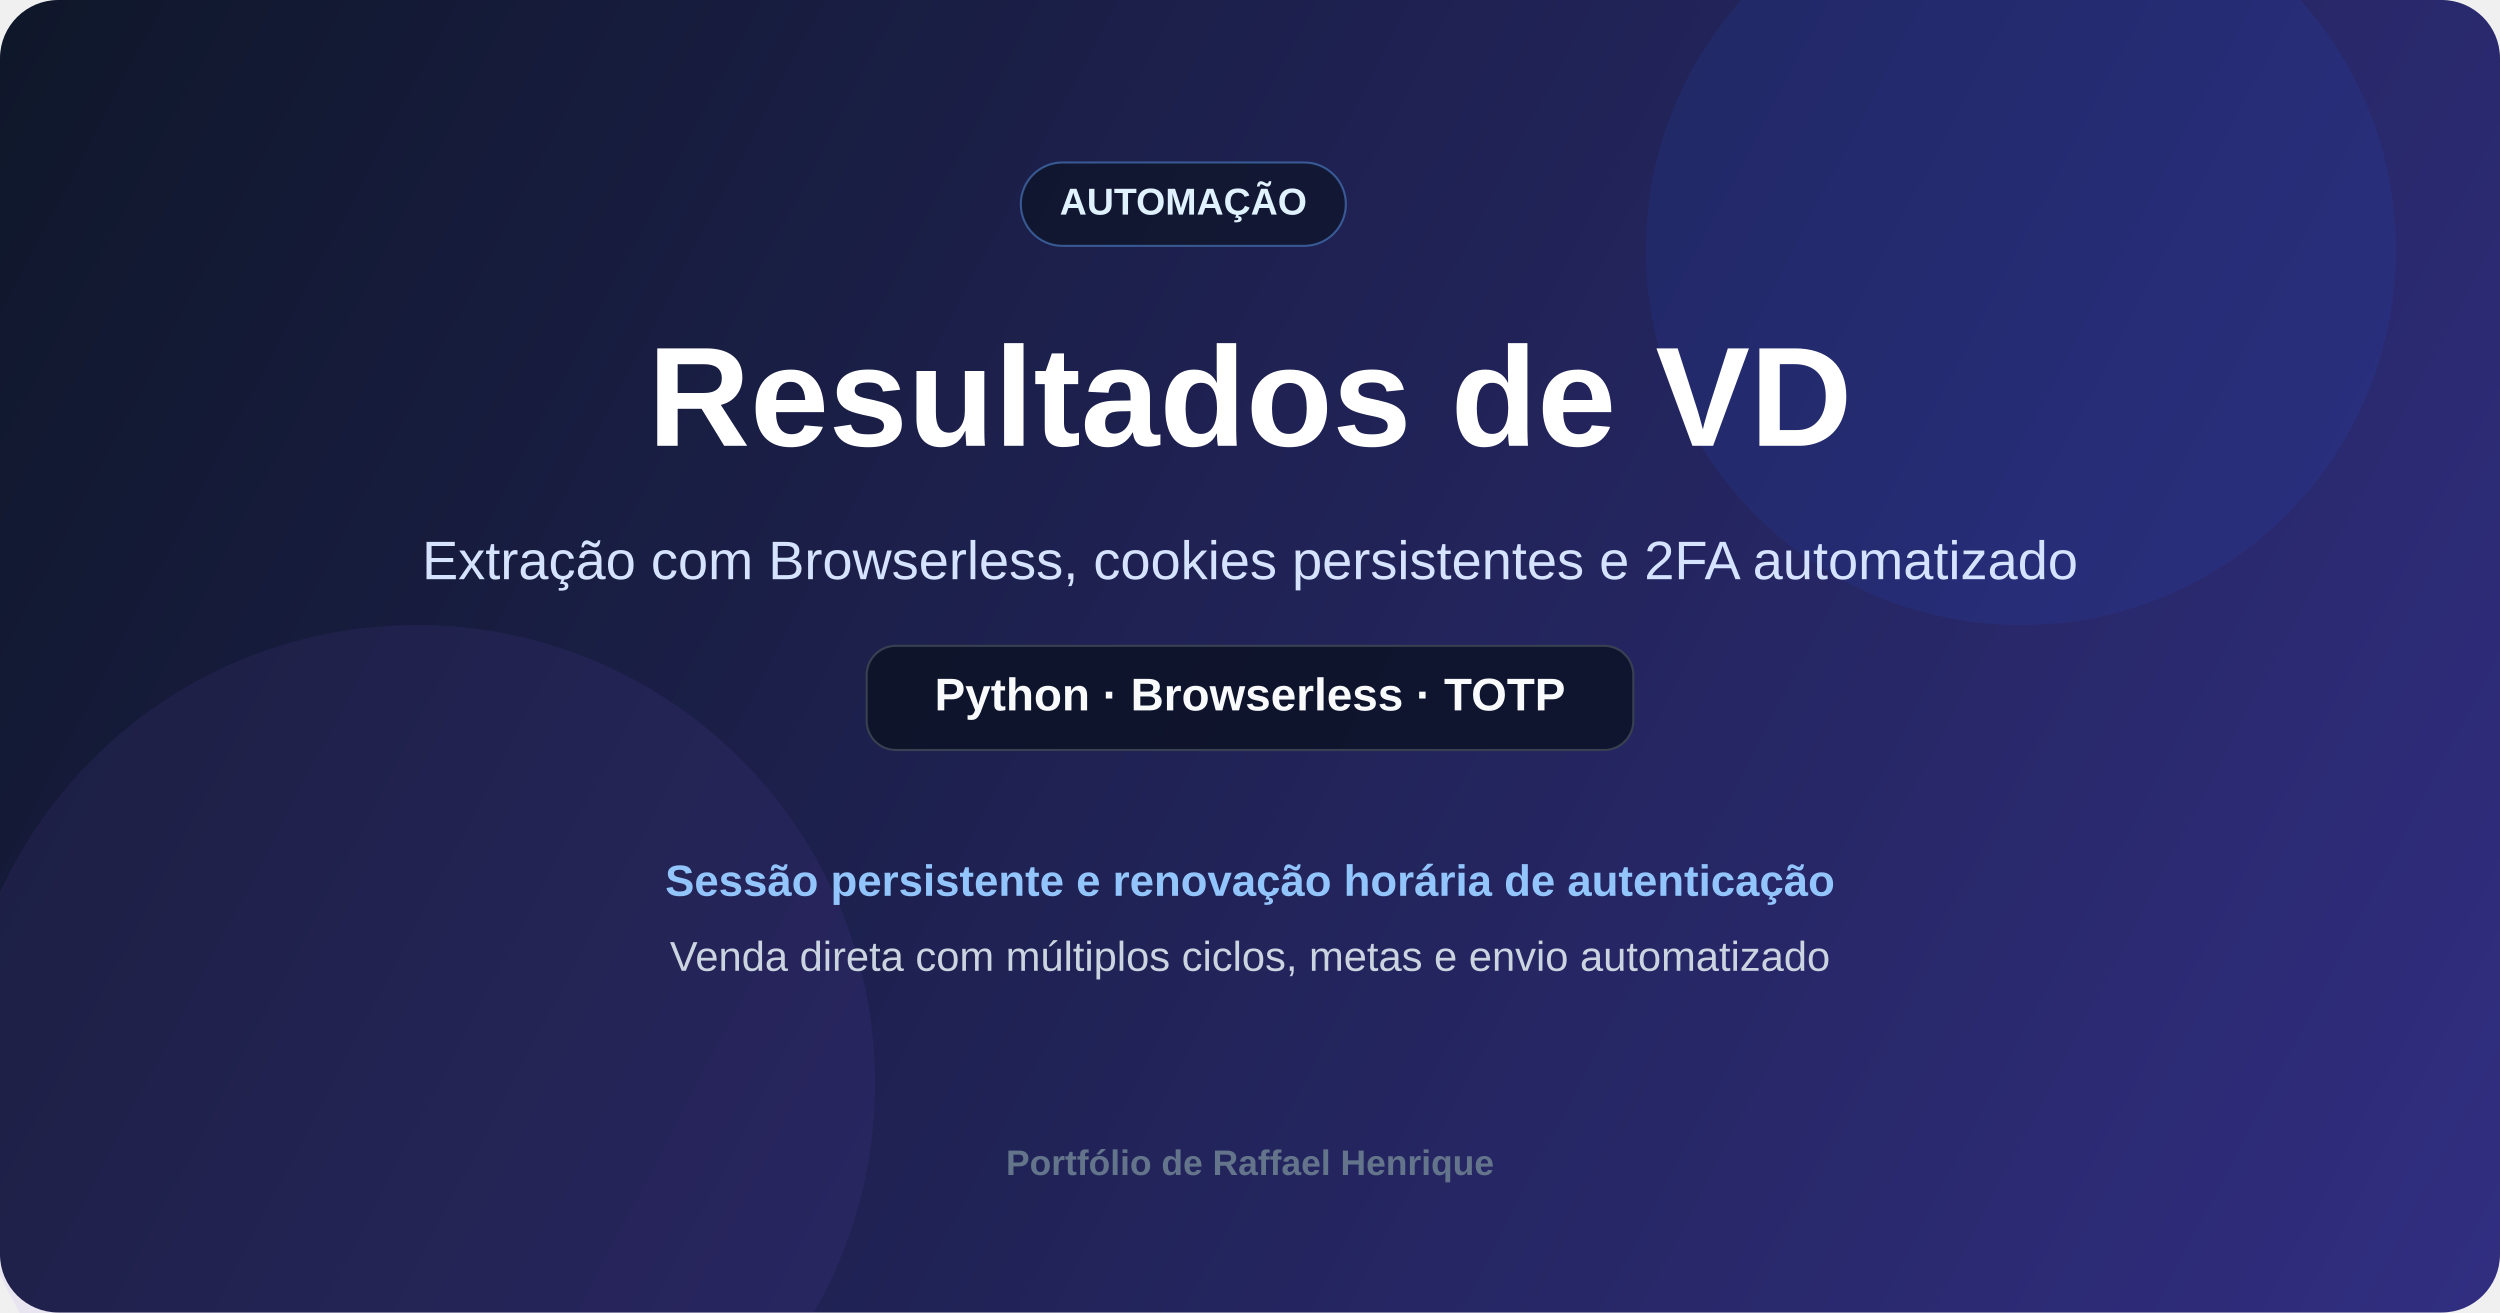
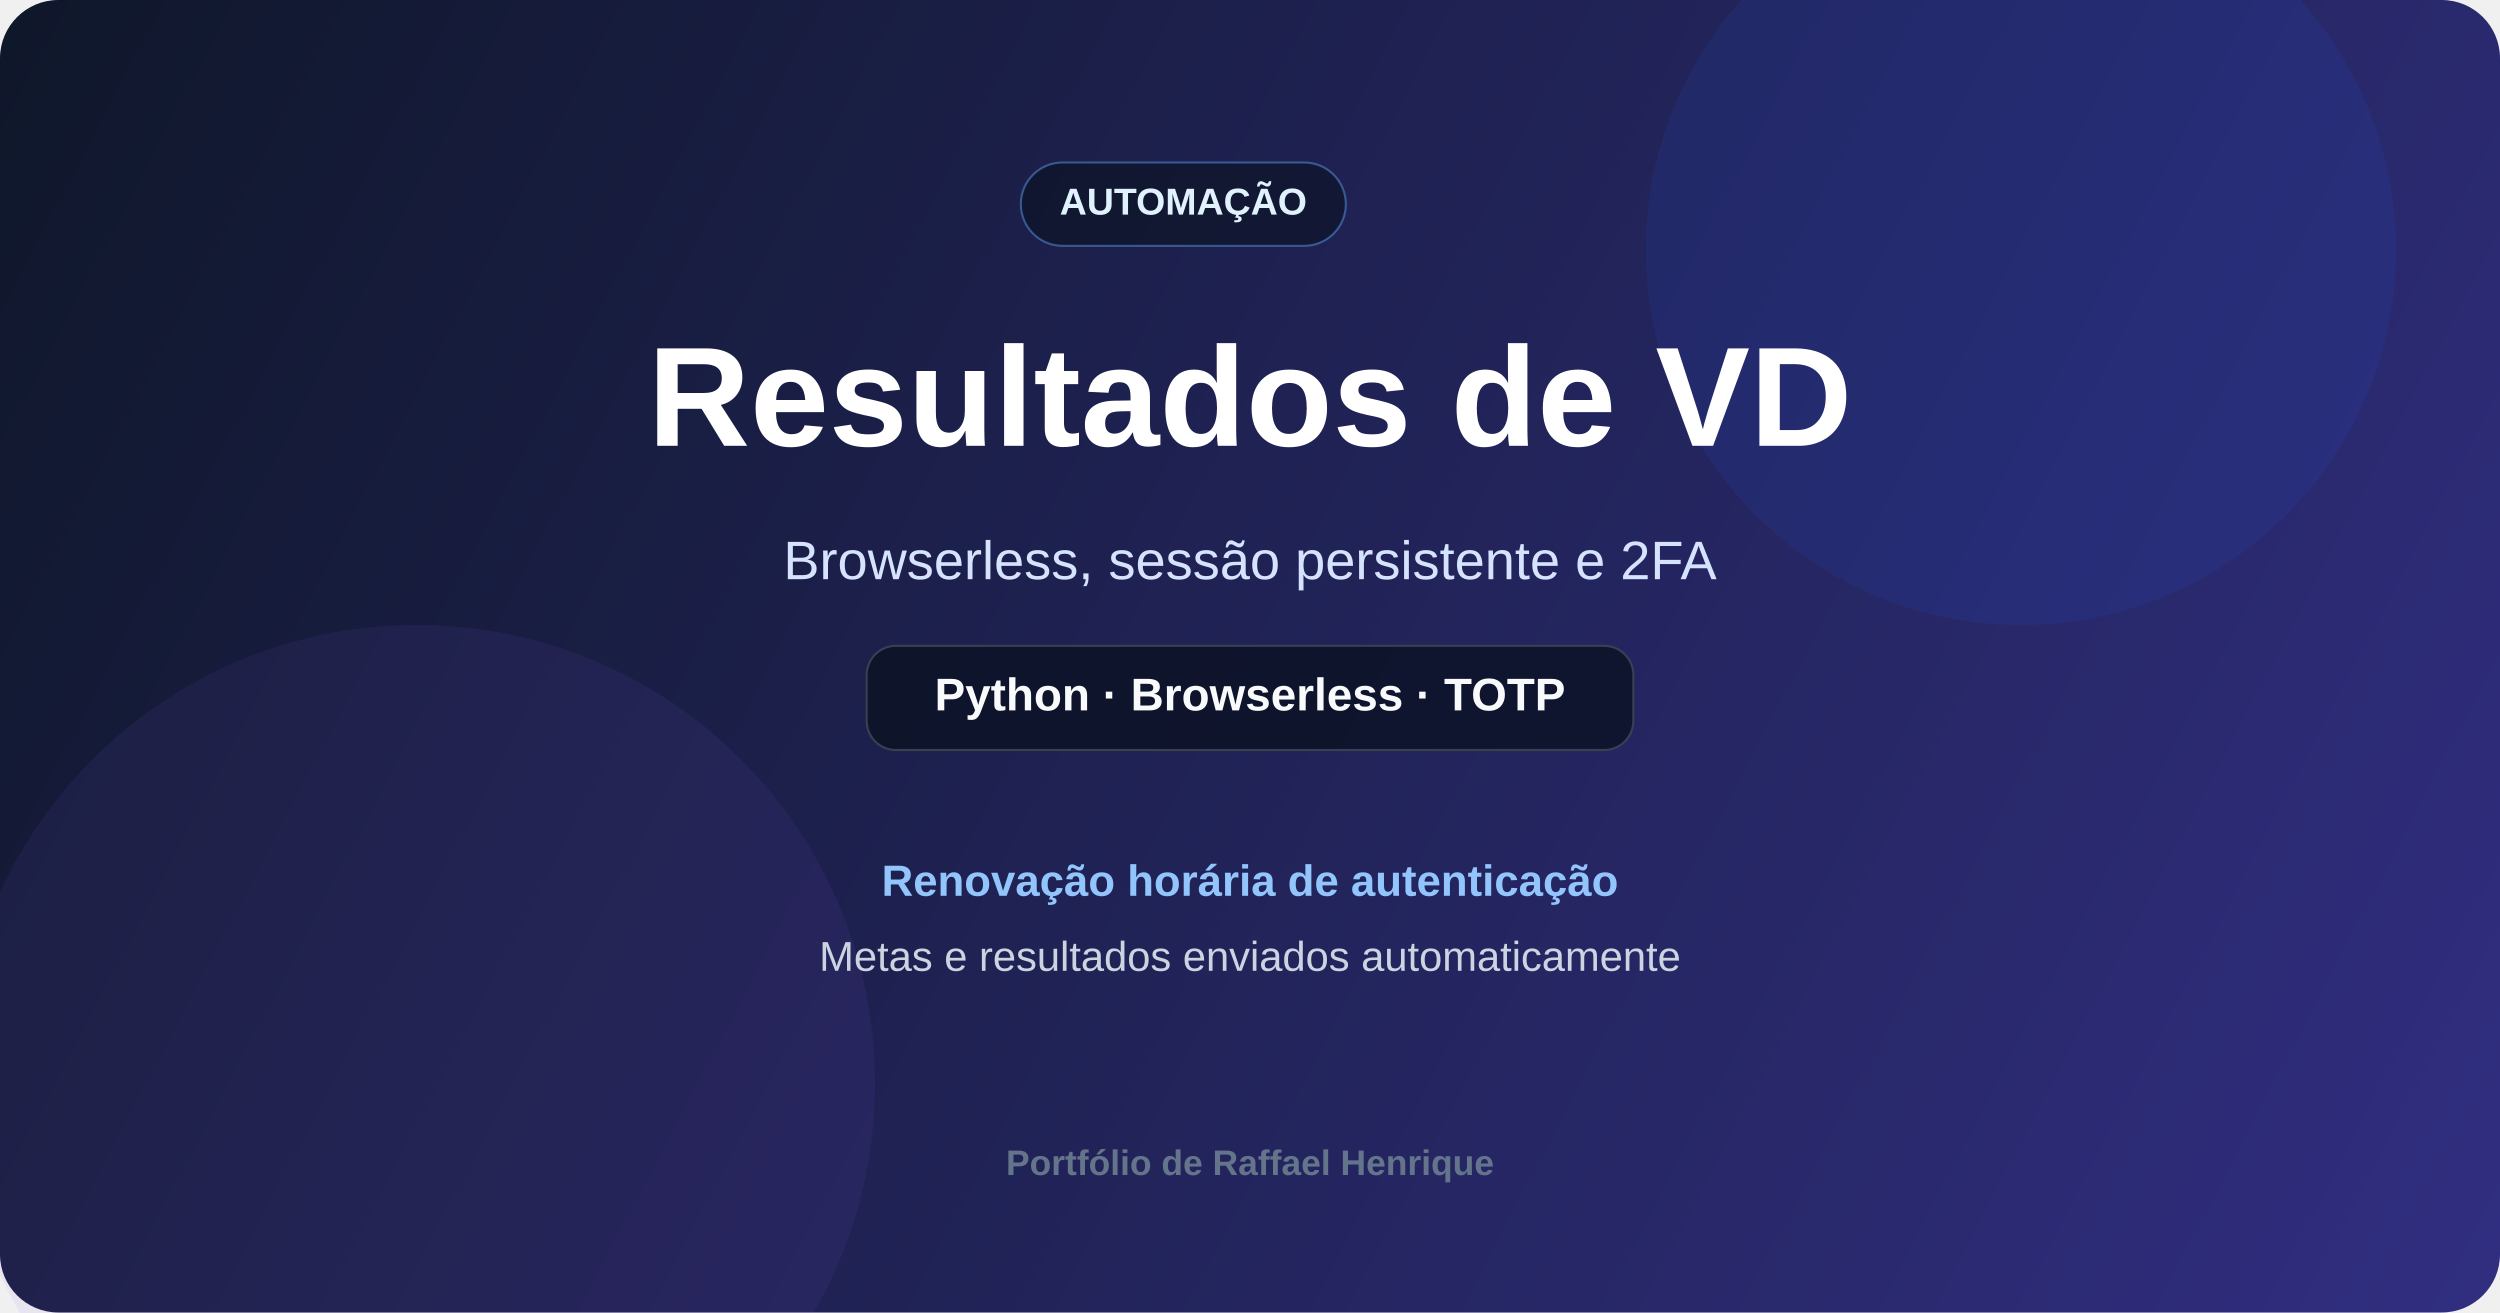
<svg xmlns="http://www.w3.org/2000/svg" width="1200" height="630" viewBox="0 0 1200 630" fill="none">
  <defs>
    <linearGradient id="bg" x1="0" y1="0" x2="1200" y2="630" gradientUnits="userSpaceOnUse">
      <stop stop-color="#0F172A" />
      <stop offset="1" stop-color="#312E81" />
    </linearGradient>
  </defs>
  <rect width="1200" height="630" rx="28" fill="url(#bg)" />
  <circle cx="970" cy="120" r="180" fill="#2563EB" fill-opacity="0.10" />
  <circle cx="200" cy="520" r="220" fill="#8B5CF6" fill-opacity="0.08" />
  <rect x="490" y="78" width="156" height="40" rx="20" fill="#0B1220" fill-opacity="0.60" stroke="#60A5FA" stroke-opacity="0.45" />
  <text x="568" y="103" text-anchor="middle" fill="#E0F2FE" font-family="Segoe UI, Arial, sans-serif" font-size="18" font-weight="700">AUTOMAÇÃO</text>
  <text x="600" y="214" text-anchor="middle" fill="#FFFFFF" font-family="Segoe UI, Arial, sans-serif" font-size="68" font-weight="800">Resultados de VD</text>
-   <text x="600" y="278" text-anchor="middle" fill="#D6E3FF" font-family="Segoe UI, Arial, sans-serif" font-size="26" font-weight="500">Extração com Browserless, cookies persistentes e 2FA automatizado</text>
+   <text x="600" y="278" text-anchor="middle" fill="#D6E3FF" font-family="Segoe UI, Arial, sans-serif" font-size="26" font-weight="500">Browserless, sessão persistente e 2FA</text>
  <rect x="416" y="310" width="368" height="50" rx="14" fill="#0A1020" fill-opacity="0.76" stroke="#374151" />
  <text x="600" y="341" text-anchor="middle" fill="#F8FAFC" font-family="Segoe UI, Arial, sans-serif" font-size="22" font-weight="700">Python · Browserless · TOTP</text>
-   <text x="600" y="430" text-anchor="middle" fill="#93C5FD" font-family="Segoe UI, Arial, sans-serif" font-size="21" font-weight="700">Sessão persistente e renovação horária de autenticação</text>
-   <text x="600" y="466" text-anchor="middle" fill="#CBD5E1" font-family="Segoe UI, Arial, sans-serif" font-size="20" font-weight="400">Venda direta com múltiplos ciclos, metas e envio automatizado</text>
+   <text x="600" y="430" text-anchor="middle" fill="#93C5FD" font-family="Segoe UI, Arial, sans-serif" font-size="21" font-weight="700">Renovação horária de autenticação</text>
+   <text x="600" y="466" text-anchor="middle" fill="#CBD5E1" font-family="Segoe UI, Arial, sans-serif" font-size="20" font-weight="400">Metas e resultados enviados automaticamente</text>
  <text x="600" y="564" text-anchor="middle" fill="#64748B" font-family="Segoe UI, Arial, sans-serif" font-size="17" font-weight="600">Portfólio de Raffael Henrique</text>
</svg>
